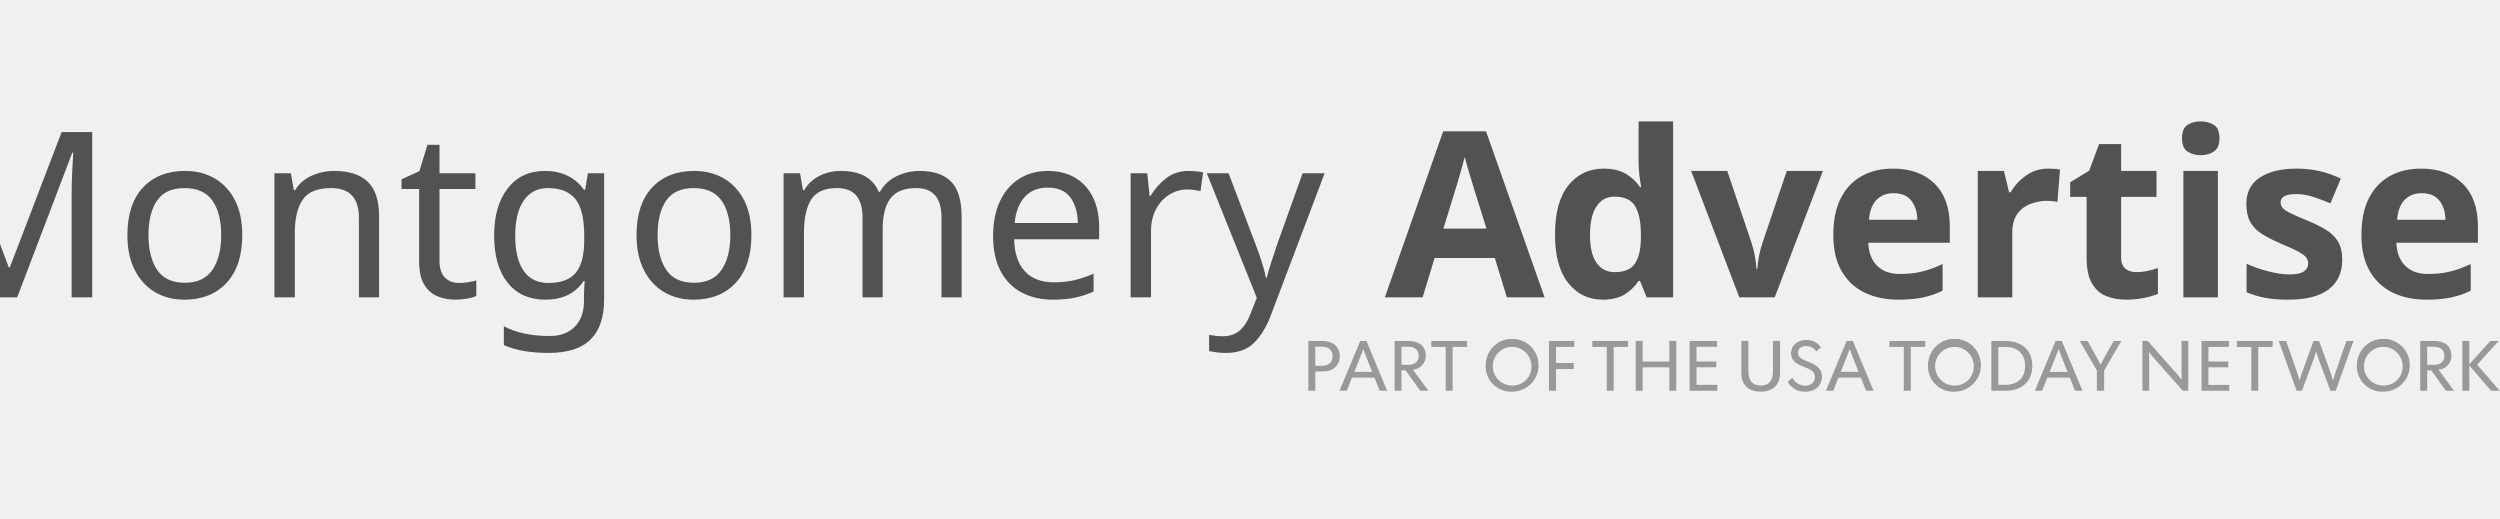
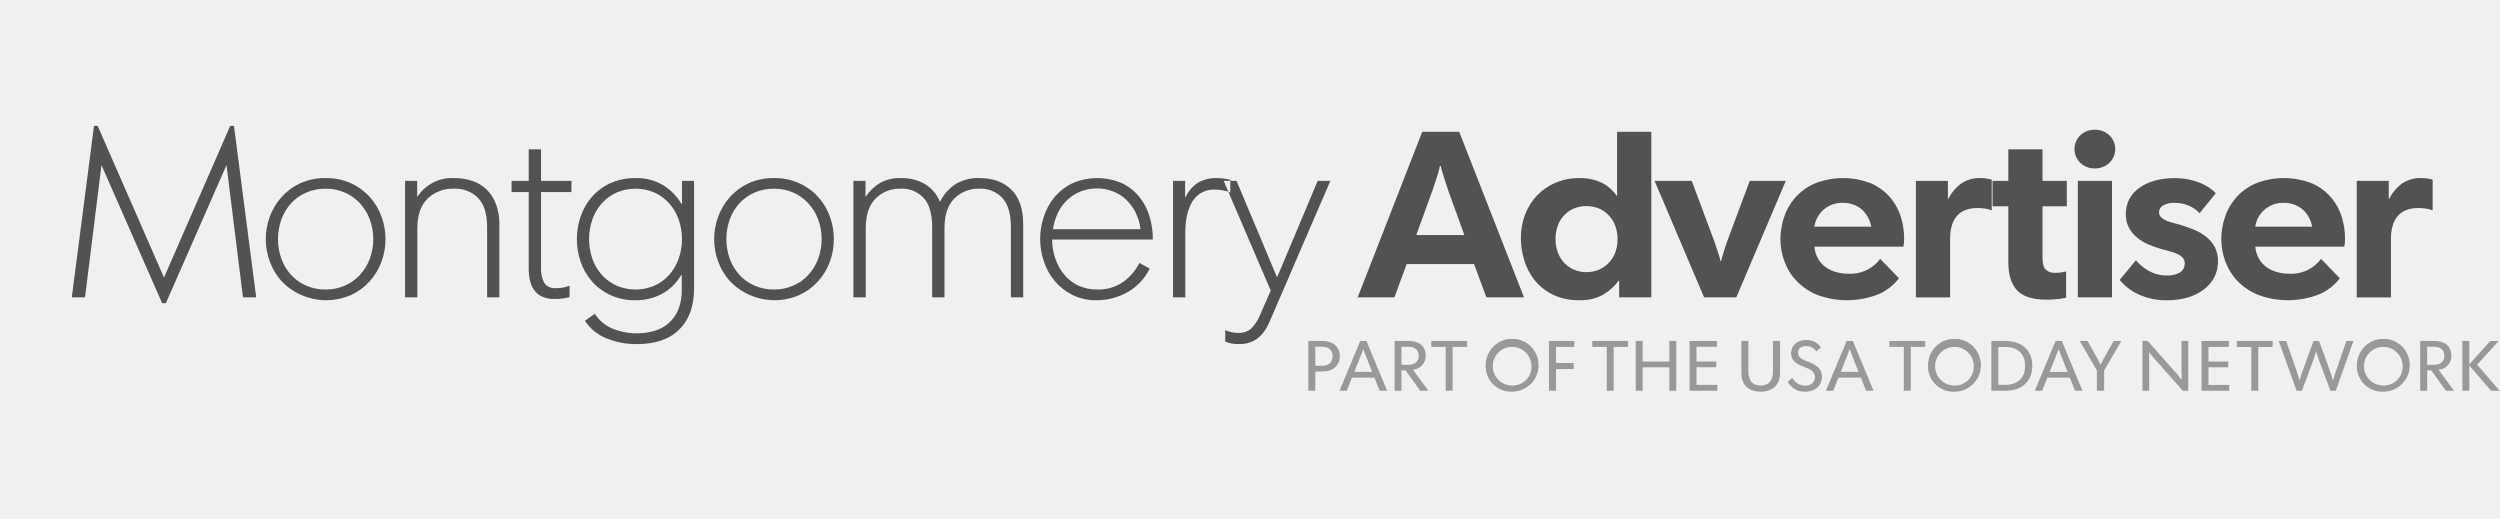
<svg xmlns="http://www.w3.org/2000/svg" id="Montgomery" width="772" height="160" viewBox="0 0 772 160">
  <defs>
    <style>
-       @font-face {
-         font-family: 'Futura Today';
-         src: url('../../fonts/FuturaToday/FuturaTodayNormal.otf');
-         font-weight: normal;
-       }
- 
      .cls-1 {
        fill: #fff;
-         fill-rule: evenodd;
        filter: url(#filter);
      }

-       .cls-2 {
-         font-size: 108px;
-         
-         text-anchor: middle;
-         fill: #525252;
-         font-family: 'Futura Today';
-         font-weight: 300;
+       .cls-1, .cls-2 {
+         fill-rule: evenodd;
      }

-       .cls-3 {
-         font-weight: 600;
+       .cls-2 {
+         fill: #525252;
      }
    </style>
    <filter id="filter" x="404" y="104.969" width="367.969" height="16" filterUnits="userSpaceOnUse">
      <feFlood result="flood" flood-color="#999" />
      <feComposite result="composite" operator="in" in2="SourceGraphic" />
      <feBlend result="blend" in2="SourceGraphic" />
    </filter>
-     <filter id="filter-2" x="0" y="38" width="771" height="69" filterUnits="userSpaceOnUse">
-       <feFlood result="flood" flood-color="#000" />
+     <filter id="filter-2" x="22.156" y="38.875" width="729.032" height="67.375" filterUnits="userSpaceOnUse">
+       <feFlood result="flood" flood-color="#fff" />
      <feComposite result="composite" operator="in" in2="SourceGraphic" />
      <feBlend result="blend" in2="SourceGraphic" />
    </filter>
  </defs>
  <path id="USAT_Network" data-name="USAT Network" class="cls-1" d="M403.989,105.273h4.489c3.156,0,5.267,1.865,5.267,4.741s-2.155,4.735-5.267,4.735h-2.29v5.925h-2.2v-15.4Zm4.267,7.659c2.112,0,3.244-1.163,3.244-2.918,0-1.736-1.132-2.919-3.244-2.919h-2.068v5.837h2.068Zm11.768-7.659h1.955l6.4,15.4h-2.358l-1.6-4.035h-6.911l-1.6,4.035H413.6S419.244,107.162,420.024,105.273Zm3.665,9.544-1.488-3.794c-0.222-.572-1.179-2.942-1.2-3.139h-0.043c-0.022.2-.955,2.5-1.2,3.139l-1.51,3.794h5.443Zm6.924-9.544h4.51c2.91,0,5.178,1.5,5.178,4.563a4.293,4.293,0,0,1-3.955,4.346l4.778,6.492h-2.579l-4.51-6.276h-1.223v6.276h-2.2v-15.4Zm4.267,7.351c2.043,0,3.2-1.077,3.2-2.764s-1.157-2.765-3.2-2.765h-2.068v5.529h2.068Zm11.522-5.486h-4.445v-1.865h11.089v1.865H448.6v13.536h-2.2V107.138Zm12.347,5.838a8.2,8.2,0,1,1,8.2,8A7.862,7.862,0,0,1,458.749,112.976Zm14.133,0a5.946,5.946,0,1,0-5.955,6.053A5.772,5.772,0,0,0,472.882,112.976Zm5.433-7.7h7.867v1.865h-5.668V112.1H486v1.865h-5.49v6.713h-2.2v-15.4Zm17.815,1.865h-4.444v-1.865h11.088v1.865H498.33v13.536h-2.2V107.138Zm8.953-1.865h2.2v6.318h8.178v-6.318h2.2v15.4h-2.2v-7.218h-8.178v7.218h-2.2v-15.4Zm16.631,0h8.49v1.846h-6.291v4.472h6.111v1.846h-6.111v5.395h6.423v1.842h-8.622v-15.4Zm16,10.092V105.273h2.221v9.433c0,2.679,1.157,4.323,3.756,4.323,2.622,0,3.78-1.644,3.78-4.323v-9.433h2.221v10.092c0,3.38-2.2,5.616-6,5.616C539.865,120.981,537.71,118.745,537.71,115.365Zm14.274,2.524,1.491-1.25a4.52,4.52,0,0,0,3.911,2.433c1.709,0,3.044-.918,3.044-2.611,0-1.817-1.534-2.433-3.446-3.178-1.956-.769-3.933-1.736-3.933-4.193,0-2.432,1.912-4.12,4.712-4.12a5.248,5.248,0,0,1,4.579,2.322l-1.491,1.25a3.552,3.552,0,0,0-3.088-1.668c-1.512,0-2.511.769-2.511,2.063,0,1.6,1.554,2.13,2.911,2.654,2.2,0.856,4.466,1.889,4.466,4.716,0,2.679-2,4.674-5.2,4.674A6.064,6.064,0,0,1,551.984,117.889Zm18.241-12.616h1.956l6.4,15.4h-2.357l-1.6-4.035h-6.912l-1.6,4.035H563.8S569.446,107.162,570.225,105.273Zm3.665,9.544-1.487-3.794c-0.222-.572-1.179-2.942-1.2-3.139h-0.044c-0.022.2-.955,2.5-1.2,3.139l-1.51,3.794h5.443Zm13.978-7.679h-4.445v-1.865h11.088v1.865h-4.444v13.536h-2.2V107.138Zm7.469,5.838a8.2,8.2,0,1,1,8.2,8A7.861,7.861,0,0,1,595.337,112.976Zm14.132,0a5.945,5.945,0,1,0-5.954,6.053A5.772,5.772,0,0,0,609.469,112.976Zm5.434-7.7h4.423c4.977,0,8.265,2.808,8.265,7.7,0,4.87-3.312,7.7-8.265,7.7H614.9v-15.4Zm2.2,13.534h2.046c3.643,0,6.176-1.9,6.176-5.831s-2.533-5.838-6.176-5.838H617.1v11.669Zm17.637-13.534H636.7l6.4,15.4h-2.357l-1.6-4.035h-6.912l-1.6,4.035h-2.311S633.96,107.162,634.739,105.273Zm3.666,9.544-1.489-3.794c-0.221-.572-1.178-2.942-1.2-3.139h-0.044c-0.022.2-.955,2.5-1.2,3.139l-1.51,3.794h5.444Zm9.084-.419-5.312-9.125h2.467l2.889,5.135a22.887,22.887,0,0,1,1.11,2.192h0.022a23.153,23.153,0,0,1,1.113-2.192l2.91-5.135h2.4l-5.309,9.125v6.276h-2.289V114.4Zm14.062-9.125h1.687l8.846,9.982c0.266,0.288,1.422,1.711,1.534,1.932l0.044-.023c-0.044-.217-0.044-2-0.044-2.39v-9.5h2.134v15.4h-1.713l-8.845-9.983c-0.265-.283-1.422-1.711-1.532-1.928l-0.021.02c0.021,0.221.043,2,.043,2.394v9.5h-2.133v-15.4Zm18.253,0h8.487v1.846H682v4.472h6.113v1.846H682v5.395h6.422v1.842H679.8v-15.4Zm15.37,1.865h-4.445v-1.865h11.089v1.865h-4.445v13.536h-2.2V107.138Zm8.477-1.865h2.334l3.2,9.15c0.112,0.351.867,2.63,0.889,2.981h0.046a30.445,30.445,0,0,1,.933-2.981l3.334-9.15h1.756l3.332,9.15c0.133,0.351.91,2.63,0.935,2.981h0.044c0.043-.351.8-2.63,0.91-2.981l3.179-9.15h2.243l-5.49,15.4h-1.688l-3.6-9.607a25.578,25.578,0,0,1-.758-2.5h-0.044a25.693,25.693,0,0,1-.776,2.5l-3.578,9.607h-1.69Zm24.118,7.7a8.2,8.2,0,1,1,8.2,8A7.862,7.862,0,0,1,727.769,112.976Zm14.133,0a5.946,5.946,0,1,0-5.955,6.053A5.772,5.772,0,0,0,741.9,112.976Zm5.433-7.7h4.511c2.913,0,5.177,1.5,5.177,4.563a4.293,4.293,0,0,1-3.955,4.346l4.779,6.492h-2.579l-4.511-6.276h-1.222v6.276h-2.2v-15.4Zm4.267,7.351c2.044,0,3.2-1.077,3.2-2.764s-1.156-2.765-3.2-2.765h-2.067v5.529H751.6Zm8.736-7.351h2.2v7.154l6.444-7.154h2.666l-6.687,7.351,7,8.05h-2.754l-6.668-7.785v7.785h-2.2v-15.4Z" />
-   <text id="Montgomery_Adver_tiser" data-name="Montgomery Adver tiser" class="cls-2" transform="translate(385.636 91.822) scale(0.662)">
-     <tspan x="0">Montgomery <tspan class="cls-3">Advertiser</tspan>
-     </tspan>
-   </text>
+   <path id="Montgomery_Adver_tiser" data-name="Montgomery Adver tiser" class="cls-2" d="M22.167,91.822h4.088l5.083-40.845L50.072,93.635h1.138L69.943,50.977l5.083,40.845h4.088L72.254,38.891H71.081L50.641,85.708,30.165,38.891H29.027Zm86.3-.764a17.97,17.97,0,0,0,5.83-4.337,18.34,18.34,0,0,0,3.554-6.043,20.254,20.254,0,0,0,0-13.686,18.347,18.347,0,0,0-3.554-6.043,17.767,17.767,0,0,0-5.83-4.319,18.336,18.336,0,0,0-7.91-1.635,18.153,18.153,0,0,0-7.927,1.635,17.9,17.9,0,0,0-5.777,4.319,18.573,18.573,0,0,0-3.573,6.043,19.977,19.977,0,0,0,0,13.686,18.565,18.565,0,0,0,3.573,6.043A19.021,19.021,0,0,0,108.467,91.058ZM94.656,88.249A13.7,13.7,0,0,1,90,85.015a14.936,14.936,0,0,1-3.057-4.959,18.11,18.11,0,0,1,0-12.442A14.936,14.936,0,0,1,90,62.655a13.711,13.711,0,0,1,4.657-3.235,14.857,14.857,0,0,1,5.9-1.155,14.679,14.679,0,0,1,5.83,1.155,13.723,13.723,0,0,1,4.657,3.235,15.442,15.442,0,0,1,3.093,4.959,17.587,17.587,0,0,1,0,12.442,15.442,15.442,0,0,1-3.093,4.959,13.715,13.715,0,0,1-4.657,3.235,14.668,14.668,0,0,1-5.83,1.155A14.847,14.847,0,0,1,94.656,88.249Zm30.43,3.573h3.8V70.493q0-6.114,3.164-9.171a11.181,11.181,0,0,1,8.1-3.057,9.926,9.926,0,0,1,7.5,2.879q2.774,2.879,2.773,9.065V91.822H154.2V69.249a17.235,17.235,0,0,0-1.013-6.15,12.514,12.514,0,0,0-2.826-4.479,11.5,11.5,0,0,0-4.408-2.72,17.031,17.031,0,0,0-5.652-.906,12.713,12.713,0,0,0-11.34,5.652h-0.142v-4.8h-3.733V91.822Zm48.9,0.32q1.083-.178,1.9-0.391V88.2a9.667,9.667,0,0,1-1.8.569,12.1,12.1,0,0,1-2.506.213,3.816,3.816,0,0,1-3.5-1.6,9.093,9.093,0,0,1-1.013-4.8V59.3h9.384V55.847h-9.384v-9.74h-3.8v9.74h-5.3V59.3h5.3v23.64q0,9.385,7.963,9.385A17.574,17.574,0,0,0,173.989,92.142Zm35.788,9.6q4.55-4.515,4.55-12.62V55.847h-3.733v7.145h-0.142a16.731,16.731,0,0,0-5.563-5.741,15.7,15.7,0,0,0-8.621-2.257,18.194,18.194,0,0,0-7.838,1.6,17,17,0,0,0-5.688,4.248,18,18,0,0,0-3.448,6.043,21.486,21.486,0,0,0,0,13.9,17.994,17.994,0,0,0,3.448,6.043,17.192,17.192,0,0,0,5.688,4.266,18.026,18.026,0,0,0,7.838,1.617,17.378,17.378,0,0,0,4.8-.622A16.109,16.109,0,0,0,205,90.4a14.958,14.958,0,0,0,3.11-2.488,16.036,16.036,0,0,0,2.275-3.022h0.142v4.586A15.571,15.571,0,0,1,209.4,95.75a11.229,11.229,0,0,1-3.022,4.141,11.938,11.938,0,0,1-4.408,2.329,19.858,19.858,0,0,1-12.886-.764,11.834,11.834,0,0,1-5.4-4.551l-3.057,2.133a13.972,13.972,0,0,0,6.612,5.421,24.306,24.306,0,0,0,9.456,1.8Q205.227,106.255,209.777,101.74ZM190.51,88.249a13.507,13.507,0,0,1-4.551-3.235,14.8,14.8,0,0,1-2.986-4.959,18.685,18.685,0,0,1,0-12.442,14.8,14.8,0,0,1,2.986-4.959,13.515,13.515,0,0,1,4.551-3.235,14.884,14.884,0,0,1,11.5,0,13.383,13.383,0,0,1,4.515,3.235,15.186,15.186,0,0,1,2.986,4.959,18.393,18.393,0,0,1,0,12.442,15.186,15.186,0,0,1-2.986,4.959,13.375,13.375,0,0,1-4.515,3.235A14.884,14.884,0,0,1,190.51,88.249Zm56.415,2.808a17.955,17.955,0,0,0,5.829-4.337,18.326,18.326,0,0,0,3.555-6.043,20.254,20.254,0,0,0,0-13.686,18.333,18.333,0,0,0-3.555-6.043,17.753,17.753,0,0,0-5.829-4.319,18.336,18.336,0,0,0-7.91-1.635,18.151,18.151,0,0,0-7.927,1.635,17.908,17.908,0,0,0-5.777,4.319,18.569,18.569,0,0,0-3.572,6.043,19.971,19.971,0,0,0,0,13.686,18.562,18.562,0,0,0,3.572,6.043A19.022,19.022,0,0,0,246.925,91.058Zm-13.811-2.808a13.7,13.7,0,0,1-4.657-3.235,14.941,14.941,0,0,1-3.057-4.959,18.11,18.11,0,0,1,0-12.442,14.941,14.941,0,0,1,3.057-4.959,13.713,13.713,0,0,1,4.657-3.235,14.858,14.858,0,0,1,5.9-1.155,14.679,14.679,0,0,1,5.83,1.155,13.723,13.723,0,0,1,4.657,3.235,15.422,15.422,0,0,1,3.092,4.959,17.573,17.573,0,0,1,0,12.442,15.422,15.422,0,0,1-3.092,4.959,13.715,13.715,0,0,1-4.657,3.235,14.668,14.668,0,0,1-5.83,1.155A14.847,14.847,0,0,1,233.114,88.249Zm30.43,3.573h3.8V70.493q0-6.114,3.021-9.171a10.428,10.428,0,0,1,7.75-3.057,9.142,9.142,0,0,1,7.127,2.879q2.613,2.879,2.613,9.065V91.822h3.8V70.493q0-6.114,3.021-9.171a10.429,10.429,0,0,1,7.75-3.057,9.142,9.142,0,0,1,7.127,2.879q2.613,2.879,2.613,9.065V91.822h3.8V69.249q0-7.074-3.644-10.665t-9.758-3.59a13.228,13.228,0,0,0-7.749,2.026,14.255,14.255,0,0,0-4.551,5.332,11.229,11.229,0,0,0-4.621-5.51,14.156,14.156,0,0,0-7.394-1.849,12.167,12.167,0,0,0-6.772,1.671,14.054,14.054,0,0,0-4.07,3.981h-0.142v-4.8h-3.733V91.822Zm84.634-1.6a17.032,17.032,0,0,0,6.861-7.287l-3.2-1.742a15.95,15.95,0,0,1-5.119,5.954A13.318,13.318,0,0,1,338.9,89.4a13.549,13.549,0,0,1-6.026-1.262,12.608,12.608,0,0,1-4.319-3.413,16.138,16.138,0,0,1-2.7-4.923,17.69,17.69,0,0,1-.959-5.83H356V73.835a24.157,24.157,0,0,0-1.013-6.95,17.677,17.677,0,0,0-3.128-6.043,15.517,15.517,0,0,0-5.368-4.248,19.164,19.164,0,0,0-15.57.107,16.521,16.521,0,0,0-5.474,4.408,18.5,18.5,0,0,0-3.2,6.043,21.544,21.544,0,0,0,.071,13.491,18.509,18.509,0,0,0,3.306,6.043,17.271,17.271,0,0,0,5.439,4.337,16.1,16.1,0,0,0,7.519,1.689A19.2,19.2,0,0,0,348.178,90.222ZM325.142,70.777a18.311,18.311,0,0,1,1.511-4.995,13.178,13.178,0,0,1,2.844-3.964,13.437,13.437,0,0,1,4.088-2.648,13.142,13.142,0,0,1,5.137-.978,13.461,13.461,0,0,1,4.994.907,12.5,12.5,0,0,1,4.053,2.577,14.278,14.278,0,0,1,2.915,3.964,15.667,15.667,0,0,1,1.511,5.137H325.142Zm37.083,21.045h3.8V71.879q0-6.185,2.257-9.758a7.678,7.678,0,0,1,6.985-3.573,12.519,12.519,0,0,1,2.453.249,12.219,12.219,0,0,1,2.2.64V55.563a15.343,15.343,0,0,0-4.23-.569,10.83,10.83,0,0,0-5.741,1.422A10.617,10.617,0,0,0,366.1,60.9h-0.142V55.847h-3.733V91.822Zm24.313,13.7a8.8,8.8,0,0,0,2.773-1.9,11.874,11.874,0,0,0,1.938-2.666,30.563,30.563,0,0,0,1.439-3.093l18.13-42.018h-3.91L394.43,85.494h-0.142L381.846,55.847h-3.981L392.4,89.725l-3.2,7.323a12.685,12.685,0,0,1-2.88,4.461,5.694,5.694,0,0,1-3.875,1.3,10.212,10.212,0,0,1-4.088-.853v3.484a6.356,6.356,0,0,0,1.742.587,12.257,12.257,0,0,0,2.489.231A9.666,9.666,0,0,0,386.538,105.526Zm32.712-13.7h11.34l3.8-10.273h20.8l3.8,10.273h11.624L450.6,40.7H439.192ZM437.344,72.59l4.514-12.442q0.249-.568.676-1.849t0.871-2.666q0.444-1.386.8-2.577a11.889,11.889,0,0,0,.426-1.8h0.285a17.284,17.284,0,0,0,.462,1.8q0.354,1.191.8,2.577t0.871,2.666q0.428,1.28.64,1.849L452.2,72.59H437.344Zm57.781,18.361a15.725,15.725,0,0,0,4.728-4.284H500v5.154h9.918V40.7H499.356V60.5h-0.071a20.406,20.406,0,0,0-1.76-2.026,10.1,10.1,0,0,0-2.435-1.8,14.258,14.258,0,0,0-3.235-1.226,16.606,16.606,0,0,0-4.088-.462,18.568,18.568,0,0,0-7.376,1.422,17.175,17.175,0,0,0-5.724,3.928,17.686,17.686,0,0,0-3.714,5.883,19.982,19.982,0,0,0-1.316,7.323,23.6,23.6,0,0,0,1,6.665,18.4,18.4,0,0,0,3.128,6.15,16.588,16.588,0,0,0,5.6,4.55,18.1,18.1,0,0,0,8.407,1.8A14.037,14.037,0,0,0,495.125,90.951Zm-9.171-7.714a9.407,9.407,0,0,1-3.022-2.186A9.308,9.308,0,0,1,481,77.816a11.778,11.778,0,0,1-.658-3.981,12.22,12.22,0,0,1,.622-3.893,9,9,0,0,1,4.817-5.457,10.35,10.35,0,0,1,8.23,0,9.194,9.194,0,0,1,3.021,2.257,9.522,9.522,0,0,1,1.849,3.235,11.927,11.927,0,0,1,.622,3.857,11.8,11.8,0,0,1-.658,3.981,9.236,9.236,0,0,1-4.994,5.421,9.514,9.514,0,0,1-3.946.8A9.351,9.351,0,0,1,485.954,83.237Zm40.267,8.585h9.953L551.46,55.847H540.333l-7,18.734q-0.213.569-.5,1.44t-0.569,1.813q-0.285.942-.516,1.742t-0.3,1.12H531.3q-0.072-.32-0.284-1.155t-0.551-1.777q-0.339-.942-0.622-1.849t-0.5-1.475l-6.932-18.592H510.935Zm53.906-.978a15.774,15.774,0,0,0,6.274-4.923l-5.794-5.972a11.88,11.88,0,0,1-3.75,3.235,12.032,12.032,0,0,1-6.026,1.351,14.356,14.356,0,0,1-3.786-.5,10.117,10.117,0,0,1-3.27-1.529,8.28,8.28,0,0,1-2.364-2.631,9.149,9.149,0,0,1-1.138-3.7h27.515A14.058,14.058,0,0,0,588,73.55a22.827,22.827,0,0,0-.942-6.328,16.873,16.873,0,0,0-3.164-6.008,16.691,16.691,0,0,0-5.847-4.479,23.731,23.731,0,0,0-17.935.036,17.7,17.7,0,0,0-5.972,4.515,17.361,17.361,0,0,0-3.323,6.079,21.883,21.883,0,0,0-1.031,6.47,19.838,19.838,0,0,0,1.244,6.879,17.421,17.421,0,0,0,3.75,6.043,18.831,18.831,0,0,0,6.363,4.3A26.5,26.5,0,0,0,580.127,90.844ZM560.273,70a8.593,8.593,0,0,1,8.816-7.359,8.883,8.883,0,0,1,5.564,1.813A9.145,9.145,0,0,1,577.834,70H560.273Zm31.355,21.827h10.558V73.764q0-4.657,2.133-7.092t6.292-2.435a16.376,16.376,0,0,1,2.381.178,8.711,8.711,0,0,1,2.062.533V55.492a10.831,10.831,0,0,0-3.484-.5,9.874,9.874,0,0,0-6.1,1.777,13.222,13.222,0,0,0-3.822,4.621H601.51V55.847h-9.882V91.822Zm43.761,0.533a17.451,17.451,0,0,0,2.631-.462v-8.07a14.223,14.223,0,0,1-1.476.284,13.179,13.179,0,0,1-1.973.142,3.9,3.9,0,0,1-2.826-.978q-1.012-.977-1.013-3.537V63.7h7.5V55.847h-7.5v-9.74H620.174v9.74H615.3V63.7h4.87V80.98q0,5.759,2.684,8.656t9.047,2.9A31.709,31.709,0,0,0,635.389,92.355ZM651.37,50.284a5.9,5.9,0,0,0,0-8.514,6.33,6.33,0,0,0-4.514-1.706,6.242,6.242,0,0,0-4.444,1.706,5.9,5.9,0,0,0,0,8.514,6.2,6.2,0,0,0,4.444,1.724A6.292,6.292,0,0,0,651.37,50.284Zm-9.74,41.538h10.558V55.847H641.63V91.822Zm33.958,0.036a15.55,15.55,0,0,0,4.906-2.417,11.3,11.3,0,0,0,3.253-3.786A10.454,10.454,0,0,0,684.92,80.7a9.119,9.119,0,0,0-1-4.443,10.406,10.406,0,0,0-2.63-3.128,15.177,15.177,0,0,0-3.751-2.186q-2.115-.871-4.354-1.546-1.245-.355-2.364-0.64a11.877,11.877,0,0,1-2.08-.729,4.6,4.6,0,0,1-1.493-1.031,2.064,2.064,0,0,1-.533-1.44,2.472,2.472,0,0,1,1.191-2.08,6.316,6.316,0,0,1,3.608-.835,10.688,10.688,0,0,1,4.479.906,9.643,9.643,0,0,1,3.235,2.293l5.012-6.185A12.941,12.941,0,0,0,682.254,58a15.355,15.355,0,0,0-2.773-1.493,19.771,19.771,0,0,0-3.608-1.084,23.645,23.645,0,0,0-10.434.338,15.222,15.222,0,0,0-4.745,2.186,10.2,10.2,0,0,0-3.129,3.484,9.679,9.679,0,0,0-1.119,4.692,8.611,8.611,0,0,0,.942,4.159,10.274,10.274,0,0,0,2.47,3.022,14.581,14.581,0,0,0,3.5,2.151,28.456,28.456,0,0,0,4.07,1.44q1.457,0.427,2.773.764a12.029,12.029,0,0,1,2.293.818,4.9,4.9,0,0,1,1.564,1.155,2.615,2.615,0,0,1,.586,1.778,3.056,3.056,0,0,1-1.457,2.7,7.247,7.247,0,0,1-4.017.96,11.121,11.121,0,0,1-5.492-1.351,14.406,14.406,0,0,1-4.106-3.341l-5.013,6.043a15.952,15.952,0,0,0,5.706,4.426,20.129,20.129,0,0,0,9.047,1.866A21.662,21.662,0,0,0,675.588,91.858Zm40.681-1.013a15.781,15.781,0,0,0,6.274-4.923l-5.794-5.972A11.884,11.884,0,0,1,713,83.184a12.028,12.028,0,0,1-6.025,1.351,14.345,14.345,0,0,1-3.786-.5,10.113,10.113,0,0,1-3.271-1.529,8.292,8.292,0,0,1-2.364-2.631,9.148,9.148,0,0,1-1.137-3.7h27.514a13.966,13.966,0,0,0,.214-2.631,22.865,22.865,0,0,0-.942-6.328,16.889,16.889,0,0,0-3.164-6.008,16.7,16.7,0,0,0-5.848-4.479,23.728,23.728,0,0,0-17.934.036,17.675,17.675,0,0,0-5.972,4.515,17.348,17.348,0,0,0-3.324,6.079,21.883,21.883,0,0,0-1.031,6.47,19.862,19.862,0,0,0,1.244,6.879,17.439,17.439,0,0,0,3.751,6.043,18.811,18.811,0,0,0,6.363,4.3A26.5,26.5,0,0,0,716.269,90.844ZM696.415,70a8.591,8.591,0,0,1,8.816-7.359,8.878,8.878,0,0,1,5.563,1.813A9.15,9.15,0,0,1,713.976,70H696.415Zm31.354,21.827h10.558V73.764q0-4.657,2.133-7.092t6.292-2.435a16.389,16.389,0,0,1,2.382.178,8.723,8.723,0,0,1,2.062.533V55.492a10.831,10.831,0,0,0-3.484-.5,9.875,9.875,0,0,0-6.1,1.777,13.209,13.209,0,0,0-3.821,4.621h-0.142V55.847h-9.883V91.822Z" />
</svg>
